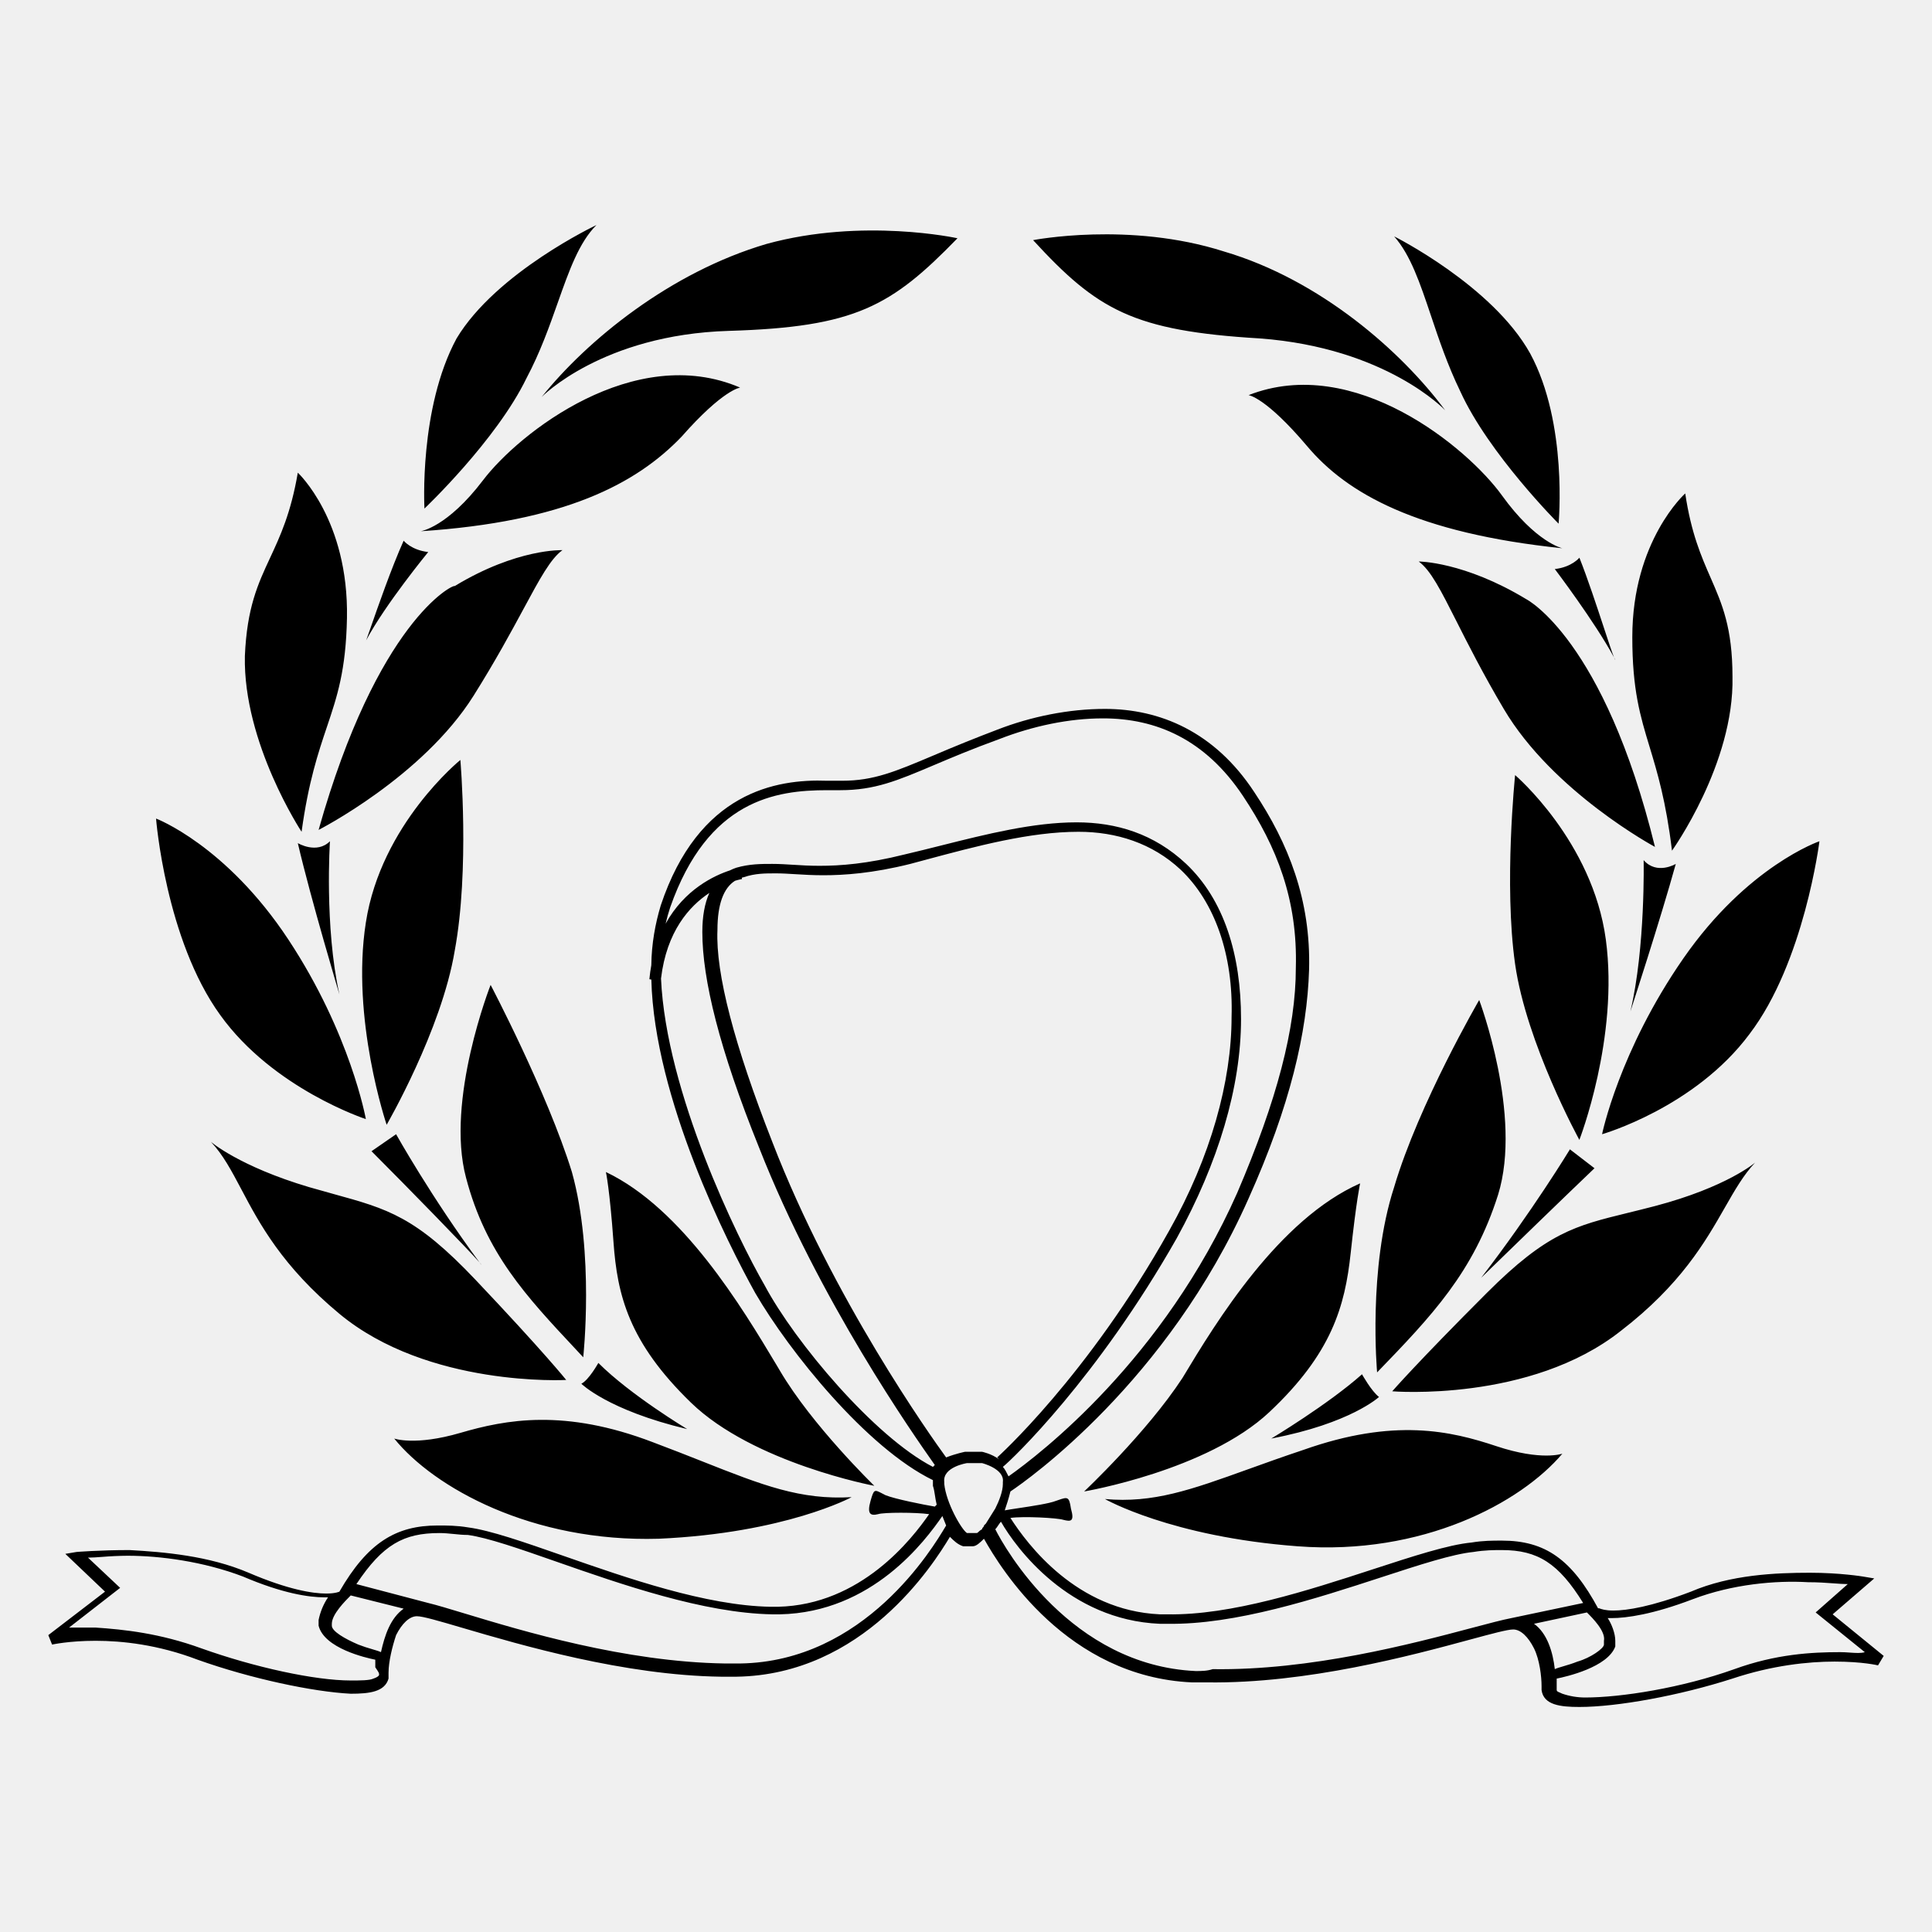
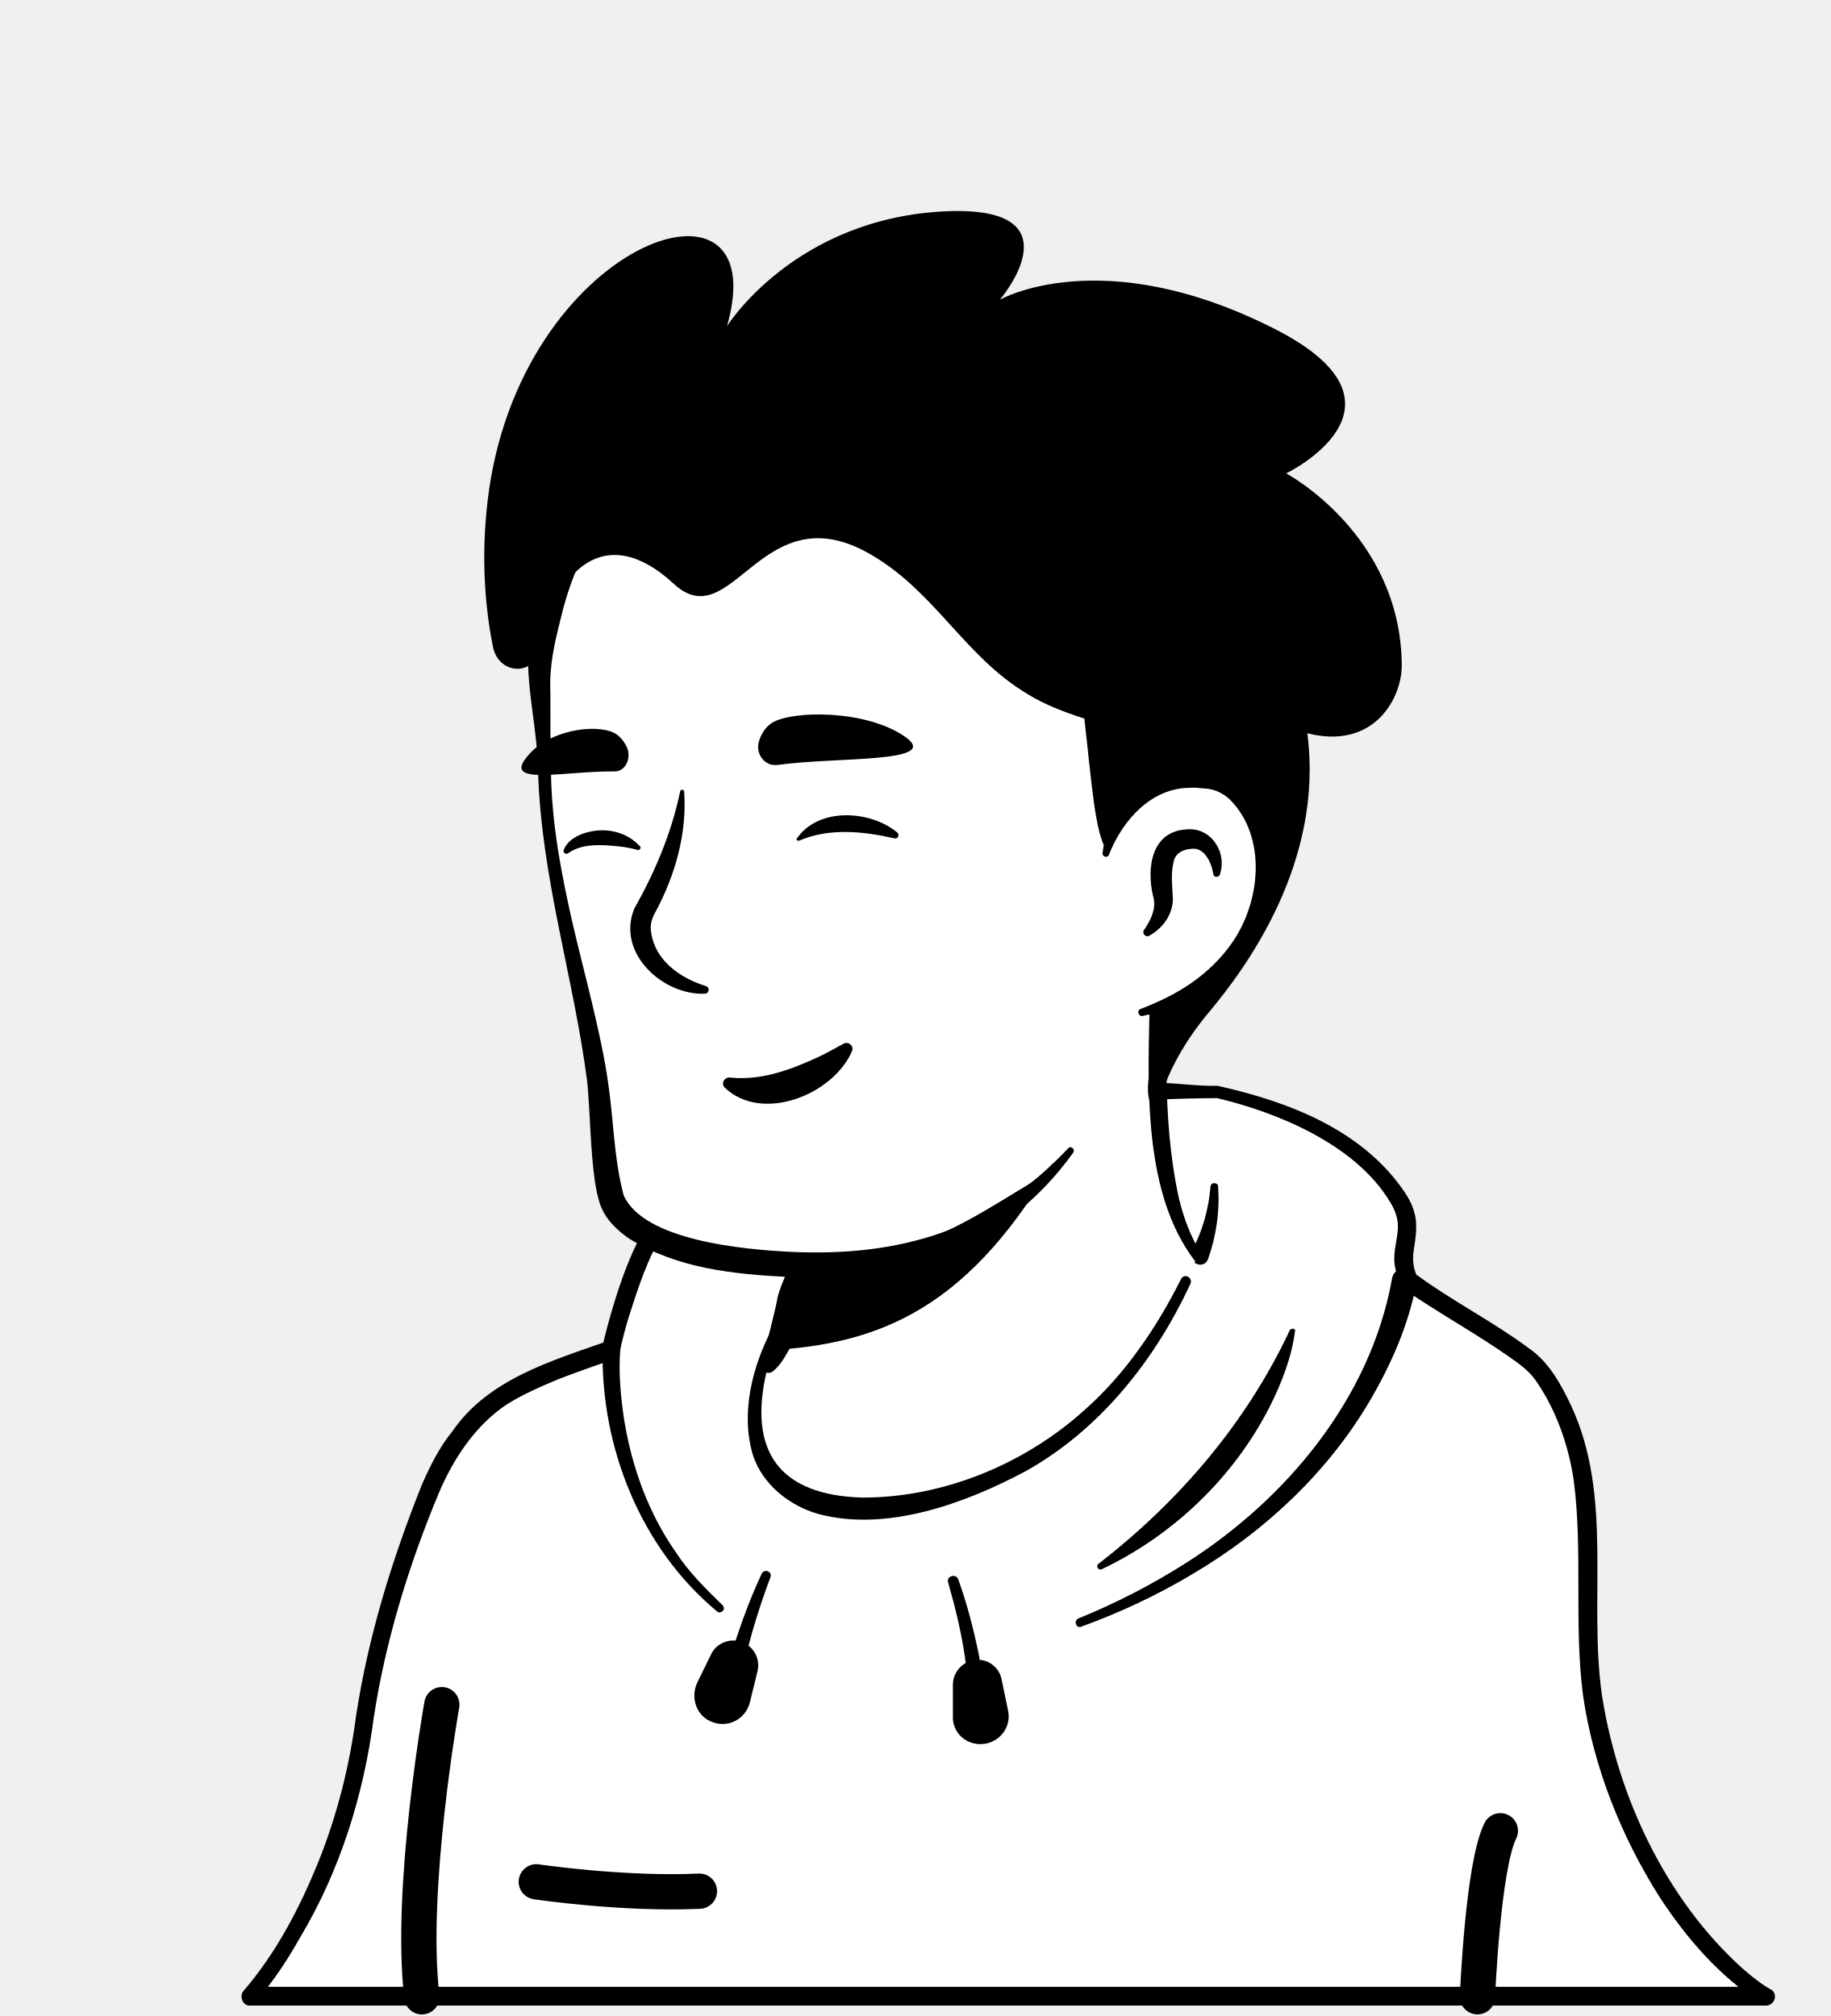
- <svg xmlns="http://www.w3.org/2000/svg" width="115" height="115" viewBox="0 0 115 115" fill="none">
-   <path fill-rule="evenodd" clip-rule="evenodd" d="M31.34 22.508C29.541 26.221 25.265 30.271 25.265 30.271C25.265 30.271 24.927 24.309 27.177 20.146C29.541 16.207 35.503 13.395 35.503 13.395C34.469 14.428 33.881 16.092 33.205 18.004C32.704 19.422 32.155 20.975 31.34 22.508ZM25.04 31.622C25.04 31.622 26.616 31.397 28.753 28.584C30.891 25.771 37.754 20.37 44.055 23.071C44.055 23.071 43.043 23.183 40.567 25.996C37.867 28.809 33.591 31.059 25.04 31.622ZM17.726 28.134C17.726 28.134 20.764 30.946 20.652 36.797C20.591 39.908 20.067 41.465 19.456 43.278C18.941 44.81 18.363 46.524 17.951 49.511C17.951 49.511 14.464 44.223 14.576 39.047C14.699 36.166 15.355 34.755 16.074 33.211C16.674 31.922 17.317 30.541 17.727 28.134L17.726 28.134ZM28.19 41.41C25.152 46.248 18.964 49.399 18.964 49.399C22.452 37.022 26.953 34.772 27.065 34.885C30.778 32.634 33.478 32.747 33.478 32.747C32.772 33.26 32.14 34.432 31.163 36.243C30.427 37.606 29.495 39.332 28.19 41.41ZM27.403 45.235C27.403 45.235 22.678 49.061 21.777 54.912C20.877 60.65 23.015 66.951 23.015 66.951C23.015 66.951 26.278 61.325 27.065 56.599C27.966 51.761 27.403 45.235 27.403 45.235ZM27.74 70.101C26.503 65.488 29.203 58.625 29.203 58.625C29.203 58.625 32.578 65.038 34.041 69.763C35.391 74.602 34.716 80.79 34.716 80.79L34.365 80.414L34.253 80.293C31.313 77.153 28.917 74.592 27.74 70.101ZM23.577 67.513L22.114 68.525C24.232 70.643 27.885 74.387 28.54 75.141L28.64 75.277C28.652 75.277 28.616 75.229 28.54 75.141C25.666 71.252 23.577 67.513 23.577 67.513H23.577ZM36.066 69.763C36.066 69.763 36.291 70.776 36.517 73.927C36.741 77.076 37.416 79.889 41.129 83.49C44.843 87.09 52.043 88.441 52.043 88.441C52.043 88.441 48.33 84.84 46.417 81.578L46.232 81.267L46.229 81.262L46.228 81.26C44.172 77.827 40.647 71.945 36.066 69.763ZM34.604 82.365C35.054 82.14 35.616 81.127 35.616 81.127C37.529 83.04 40.904 85.065 40.904 85.065C36.179 83.94 34.604 82.365 34.604 82.365ZM27.403 85.29C24.703 86.077 23.465 85.628 23.465 85.628C25.828 88.553 31.678 91.816 39.217 91.591C46.755 91.253 50.693 89.116 50.693 89.116C47.639 89.295 45.374 88.399 41.836 87V87L41.834 86.999C40.941 86.646 39.967 86.261 38.879 85.853C33.591 83.827 30.103 84.502 27.403 85.29ZM12.55 67.963C12.55 67.963 14.238 69.426 18.401 70.663C18.916 70.812 19.392 70.943 19.838 71.067L19.839 71.067H19.84H19.841L19.841 71.068C23.094 71.963 24.741 72.418 28.303 76.177C32.353 80.452 33.703 82.14 33.703 82.14C33.703 82.14 25.49 82.59 20.202 78.202C16.788 75.369 15.437 72.817 14.364 70.789C13.774 69.676 13.269 68.721 12.55 67.963ZM19.64 50.074C18.852 50.861 17.727 50.186 17.727 50.186C18.514 53.561 20.202 59.187 20.202 59.187C19.302 55.137 19.64 50.073 19.64 50.073V50.074ZM9.289 48.723C9.289 48.723 13.452 50.299 17.164 55.924C20.877 61.55 21.777 66.613 21.777 66.613C21.777 66.613 16.265 64.813 13.114 60.425C9.851 55.924 9.289 48.724 9.289 48.724V48.723ZM25.49 32.859C24.478 32.747 24.027 32.184 24.027 32.184C23.311 33.775 22.482 36.155 22.058 37.372C21.974 37.619 21.887 37.865 21.797 38.11L21.777 38.147C21.777 38.155 21.784 38.142 21.797 38.11C22.932 35.973 25.49 32.859 25.49 32.859ZM32.24 23.633C32.24 23.633 35.841 19.92 43.379 19.695C50.917 19.47 53.055 18.233 56.993 14.182C56.993 14.182 51.368 12.944 45.63 14.519C39.891 16.207 34.941 20.258 32.24 23.633ZM89.06 86.078C91.761 86.978 92.998 86.528 92.998 86.528C90.523 89.453 84.672 92.604 77.247 92.041C69.708 91.478 65.77 89.228 65.77 89.228C68.641 89.489 70.907 88.674 74.284 87.458H74.285C75.274 87.102 76.36 86.71 77.584 86.303C82.985 84.39 86.36 85.177 89.06 86.078ZM81.072 81.802C81.072 81.802 81.635 82.815 82.084 83.152C82.084 83.152 80.397 84.727 75.671 85.628C75.671 85.628 79.046 83.603 81.072 81.802ZM80.396 74.602C80.734 71.451 80.959 70.439 80.959 70.439C76.121 72.576 72.408 78.652 70.382 82.027C68.245 85.29 64.532 88.778 64.532 88.778C64.532 88.778 71.845 87.54 75.558 84.052C79.271 80.564 80.058 77.752 80.396 74.602ZM94.91 69.538L93.448 68.413C93.448 68.413 91.197 72.126 88.16 76.064C88.135 76.088 88.318 75.911 88.643 75.595L88.647 75.592L88.647 75.591L88.651 75.588L88.652 75.586L88.656 75.582C89.86 74.412 92.972 71.389 94.91 69.538ZM98.511 71.789C102.786 70.663 104.473 69.201 104.473 69.201C103.785 69.928 103.265 70.838 102.666 71.886C101.505 73.917 100.048 76.468 96.485 79.214C91.085 83.49 82.871 82.815 82.871 82.815C82.871 82.815 84.334 81.127 88.497 76.964C92.091 73.371 93.756 72.963 96.894 72.195H96.895C97.392 72.073 97.926 71.942 98.511 71.789ZM88.047 59.525C88.047 59.525 90.635 66.388 89.172 71.114C87.709 75.726 85.234 78.314 81.971 81.69C81.971 81.69 81.409 75.501 82.984 70.663C84.446 65.713 88.047 59.525 88.047 59.525ZM95.585 55.924C94.797 50.074 90.185 46.136 90.185 46.136C90.185 46.136 89.51 52.662 90.185 57.387C90.86 62.113 94.01 67.85 94.01 67.85C94.01 67.85 96.373 61.775 95.585 55.924ZM99.749 51.424C99.749 51.424 98.623 52.099 97.836 51.199C97.836 51.199 97.948 56.374 97.049 60.2C97.049 60.2 98.849 54.686 99.749 51.424ZM100.199 57.049C104.024 51.536 108.3 50.074 108.3 50.074C108.3 50.074 107.4 57.275 104.137 61.55C100.874 65.938 95.361 67.513 95.361 67.513C95.361 67.513 96.374 62.562 100.199 57.049ZM98.511 50.411C98.511 50.411 92.435 47.148 89.51 42.197C88.269 40.097 87.392 38.361 86.7 36.99C85.76 35.13 85.159 33.94 84.447 33.422C84.447 33.422 87.147 33.422 90.86 35.672C90.86 35.672 95.473 38.035 98.511 50.411ZM97.161 37.922C97.161 32.184 100.311 29.371 100.311 29.371C100.664 31.741 101.266 33.117 101.822 34.389C102.507 35.956 103.124 37.366 103.124 40.285C103.236 45.46 99.523 50.636 99.523 50.636C99.167 47.682 98.649 45.973 98.189 44.454C97.632 42.619 97.161 41.062 97.161 37.922ZM94.011 33.197C94.011 33.197 93.561 33.759 92.548 33.872C92.548 33.872 94.912 36.989 96.07 39.125C96.108 39.221 96.135 39.272 96.149 39.272L96.07 39.125C95.957 38.847 95.744 38.2 95.479 37.395L95.479 37.395V37.394C95.055 36.108 94.499 34.419 94.011 33.196V33.197ZM89.398 29.484C91.423 32.297 92.998 32.635 92.998 32.635C84.334 31.734 80.171 29.372 77.808 26.559C75.333 23.633 74.32 23.52 74.32 23.52C80.621 21.046 87.372 26.671 89.398 29.484ZM92.773 31.171C92.773 31.171 88.61 27.008 86.922 23.296C86.164 21.733 85.646 20.189 85.174 18.783C84.524 16.85 83.962 15.177 82.985 14.07C82.985 14.07 88.835 16.995 91.085 21.046C93.336 25.209 92.773 31.171 92.773 31.171ZM74.996 20.145C82.534 20.708 86.022 24.421 86.022 24.421C83.434 20.933 78.596 16.657 72.858 14.97C67.232 13.17 61.494 14.294 61.494 14.294C65.319 18.457 67.457 19.695 74.996 20.145ZM109.087 96.091L111.563 93.954L110.888 93.841C110.888 93.841 109.537 93.616 107.737 93.616C105.711 93.616 103.011 93.728 100.649 94.741C98.286 95.641 96.823 95.866 96.036 95.866C95.548 95.866 95.32 95.78 95.216 95.741C95.152 95.717 95.135 95.711 95.135 95.754C93.561 92.829 91.985 91.703 89.398 91.703H89.397C88.835 91.703 88.272 91.703 87.597 91.816C86.21 91.946 84.122 92.627 81.725 93.409C77.899 94.656 73.287 96.161 69.482 96.091H69.033C64.082 95.866 61.156 91.929 60.144 90.353C60.932 90.24 62.957 90.353 63.294 90.466C63.745 90.578 63.969 90.578 63.745 89.791C63.641 89.067 63.538 89.103 62.999 89.288L62.845 89.341C62.455 89.496 61.42 89.652 60.633 89.77C60.282 89.823 59.98 89.868 59.806 89.903C59.919 89.565 60.032 89.228 60.144 88.778C61.156 88.103 69.482 82.252 74.32 71.338C76.796 65.825 77.808 61.438 77.921 57.724C78.034 53.561 76.683 50.186 74.658 47.148C72.295 43.547 69.033 42.197 65.77 42.197C63.632 42.197 61.382 42.648 59.357 43.435C58.081 43.92 56.816 44.431 55.562 44.968C53.276 45.934 52 46.473 50.13 46.473H49.23C46.193 46.36 41.579 47.148 39.329 53.899C39.005 54.98 38.784 56.166 38.768 57.456C38.72 57.721 38.681 57.998 38.654 58.287L38.77 58.307C38.945 65.388 43.321 74.023 44.955 76.964C46.98 80.452 51.593 86.19 55.531 88.103V88.441C55.592 88.623 55.62 88.806 55.651 89.007C55.677 89.177 55.704 89.359 55.756 89.565L55.643 89.678C54.968 89.565 53.281 89.228 52.718 89.003C52.651 88.969 52.584 88.935 52.518 88.9C52.04 88.652 52.019 88.64 51.818 89.341C51.594 90.128 51.818 90.24 52.268 90.128C52.606 90.016 54.519 90.016 55.306 90.128C54.294 91.591 51.255 95.529 46.305 95.641H45.855C42.017 95.571 37.357 93.943 33.538 92.61C31.2 91.793 29.177 91.087 27.853 90.915C27.178 90.803 26.615 90.803 26.053 90.803C23.577 90.803 21.89 91.816 20.202 94.741C20.202 94.741 19.977 94.854 19.414 94.854C18.627 94.854 17.164 94.629 14.801 93.616C12.438 92.604 9.738 92.378 7.713 92.266C5.913 92.266 4.563 92.378 4.563 92.378L3.888 92.491L6.251 94.741L2.875 97.329L3.1 97.891C3.1 97.891 4.112 97.666 5.687 97.666C7.263 97.666 9.401 97.891 11.763 98.792C14.914 99.916 18.627 100.704 20.877 100.817C22.002 100.817 22.902 100.704 23.127 99.916V99.579C23.127 98.904 23.352 98.004 23.577 97.329C23.915 96.654 24.365 96.204 24.815 96.204C25.169 96.204 26.139 96.489 27.534 96.899C31.017 97.922 37.145 99.724 42.929 99.804H43.83C51.368 99.692 55.531 93.166 56.543 91.478C56.769 91.703 56.993 91.929 57.331 92.041H57.894C58.119 92.041 58.343 91.816 58.569 91.591V91.591C59.581 93.391 63.52 99.804 70.945 100.142H71.845C77.803 100.224 84.056 98.529 87.514 97.592C88.824 97.238 89.733 96.992 90.073 96.992C90.522 96.992 90.972 97.442 91.31 98.117C91.647 98.792 91.76 99.804 91.76 100.367V100.592C91.873 101.492 92.885 101.605 94.01 101.605C96.261 101.605 99.974 100.93 103.124 99.916C105.487 99.129 107.624 98.904 109.199 98.904C110.888 98.904 111.787 99.129 111.787 99.129L112.125 98.566L109.087 96.091ZM39.346 58.246C39.648 65.016 43.89 73.694 45.518 76.514C47.317 79.889 52.043 85.515 55.531 87.315L55.643 87.203L55.542 87.058C54.442 85.494 48.763 77.421 45.18 68.301C42.817 62.45 41.805 58.287 41.805 55.474C41.805 54.553 41.944 53.772 42.223 53.151C41.035 53.937 39.681 55.434 39.346 58.246ZM39.62 54.982C39.699 54.643 39.79 54.317 39.892 54.011C42.142 47.598 46.193 47.035 49.23 47.035H50.017C52.07 47.035 53.404 46.471 55.579 45.549C56.624 45.106 57.863 44.582 59.469 43.998C61.494 43.21 63.632 42.76 65.657 42.76C68.807 42.76 71.733 43.998 73.983 47.373C76.008 50.411 77.246 53.561 77.133 57.612C77.133 61.212 76.008 65.488 73.645 71.001C69.258 80.902 61.944 86.528 60.032 87.878H60.031C59.919 87.653 59.806 87.427 59.694 87.315C60.257 86.865 65.319 82.027 70.045 73.701C72.521 69.201 73.871 64.7 73.871 60.65C73.871 56.824 72.858 53.561 70.608 51.424C68.695 49.624 66.445 48.949 64.082 48.949C61.513 48.949 58.734 49.646 56.022 50.327C55.289 50.511 54.561 50.694 53.844 50.861C51.593 51.424 50.018 51.536 48.78 51.536C48.186 51.536 47.687 51.505 47.214 51.475C46.792 51.449 46.392 51.423 45.967 51.423C45.292 51.423 44.617 51.423 43.829 51.649C43.698 51.692 43.571 51.746 43.448 51.809C42.522 52.113 40.746 52.936 39.62 54.982ZM44.154 52.244C44.195 52.231 44.238 52.22 44.28 52.211C44.955 51.986 45.518 51.986 46.193 51.986C46.551 51.986 46.933 52.009 47.349 52.035C47.847 52.066 48.393 52.098 49.005 52.098C50.243 52.098 51.931 51.986 54.181 51.424L55.012 51.201C58.126 50.365 61.302 49.511 64.195 49.511C66.445 49.511 68.583 50.186 70.27 51.761C72.295 53.674 73.421 56.824 73.308 60.537C73.308 64.362 72.07 68.863 69.595 73.251C64.757 81.914 59.357 86.752 59.357 86.752L59.469 86.865C59.019 86.528 58.456 86.415 58.456 86.415H57.444C57.444 86.415 56.881 86.528 56.318 86.752C55.419 85.515 49.568 77.302 45.967 67.963C43.717 62.225 42.592 57.95 42.705 55.361C42.705 53.815 43.073 52.857 43.749 52.428C44.009 52.349 44.167 52.324 44.167 52.324L44.154 52.244ZM22.565 99.692C22.565 99.692 22.565 99.804 22.227 99.916C22.002 100.029 21.439 100.029 20.878 100.029H20.877C18.739 100.029 15.139 99.242 11.989 98.117C9.513 97.216 7.376 96.992 5.688 96.879H4.112L7.151 94.516L5.238 92.716C5.478 92.716 5.759 92.696 6.082 92.672C6.587 92.63 7.093 92.607 7.6 92.604C9.513 92.604 12.101 92.941 14.463 93.841C16.827 94.854 18.402 95.079 19.302 95.079H19.526C19.252 95.487 19.061 95.946 18.964 96.429V96.767C19.302 98.117 21.777 98.679 22.339 98.792V99.242C22.565 99.579 22.565 99.579 22.565 99.692ZM22.677 98.342C22.572 98.289 22.392 98.236 22.174 98.172C21.887 98.092 21.605 97.998 21.327 97.891C20.54 97.554 19.752 97.104 19.752 96.767V96.654C19.752 96.091 20.54 95.304 20.877 94.966L24.027 95.754C23.24 96.316 22.902 97.329 22.677 98.342ZM44.055 99.017H43.154C37.196 98.927 31.098 97.082 27.636 96.034C26.717 95.756 25.985 95.534 25.49 95.416L21.214 94.291C22.79 91.929 24.027 91.253 26.165 91.253C26.446 91.253 26.727 91.281 27.008 91.309C27.29 91.338 27.571 91.366 27.852 91.366C29.036 91.529 30.902 92.181 33.105 92.951C36.972 94.303 41.881 96.02 45.967 96.091H46.417C51.93 95.979 55.08 91.703 56.093 90.24L56.318 90.803L56.283 90.862C55.511 92.152 51.471 98.906 44.054 99.017H44.055ZM58.119 91.253H57.556C57.219 91.028 56.318 89.453 56.206 88.328V88.215C56.094 87.315 57.556 87.09 57.556 87.09H58.456C58.456 87.09 59.806 87.428 59.694 88.215V88.328C59.694 88.778 59.469 89.341 59.244 89.791L58.682 90.691L58.569 90.803C58.569 90.86 58.541 90.887 58.513 90.915C58.484 90.944 58.456 90.972 58.456 91.028C58.344 91.085 58.288 91.141 58.245 91.183C58.203 91.225 58.175 91.253 58.119 91.253ZM71.17 99.467C63.745 99.129 59.806 92.153 59.244 91.028C59.3 90.972 59.357 90.888 59.413 90.803C59.469 90.719 59.525 90.634 59.581 90.578C60.481 92.153 63.632 96.429 69.033 96.654H69.482C73.52 96.725 78.36 95.146 82.234 93.882C84.513 93.138 86.459 92.504 87.71 92.378C88.384 92.266 88.947 92.266 89.397 92.266H89.398C91.535 92.266 92.773 93.053 94.236 95.416L89.96 96.316C89.43 96.417 88.623 96.632 87.603 96.902C84.08 97.837 78.03 99.442 72.183 99.354C71.846 99.467 71.508 99.467 71.171 99.467H71.17ZM91.31 96.654L94.46 95.979C94.798 96.316 95.586 97.104 95.473 97.666V97.891C95.473 98.117 94.685 98.679 93.898 98.904C93.599 99.023 93.3 99.112 93.052 99.184C92.833 99.249 92.653 99.301 92.548 99.354C92.435 98.342 92.098 97.216 91.31 96.654ZM109.537 98.342C107.849 98.342 105.711 98.454 103.237 99.354C100.086 100.479 96.486 101.042 94.348 101.042C93.888 101.041 93.432 100.965 92.998 100.817C92.932 100.784 92.876 100.761 92.829 100.741C92.716 100.694 92.66 100.671 92.66 100.592V99.916C93.223 99.804 95.698 99.242 96.148 98.004V97.666C96.148 97.216 95.923 96.654 95.698 96.316H95.923C96.823 96.316 98.399 96.091 100.761 95.191C103.124 94.291 105.712 94.066 107.624 94.179C108.205 94.179 108.711 94.215 109.144 94.247C109.466 94.271 109.747 94.291 109.987 94.291L108.075 95.979L111 98.342C110.78 98.415 110.466 98.393 110.118 98.369C109.924 98.353 109.731 98.344 109.537 98.342Z" fill="black" />
+ <svg xmlns="http://www.w3.org/2000/svg" width="266" height="293" viewBox="0 0 266 293" fill="none">
+   <path d="M53.03 249.454C54.65 236.836 61.812 215.608 66.16 209.896C70.934 203.672 72.895 201.712 88.838 196.341C89.691 192.078 92.845 181.336 96.596 176.817C102.309 168.207 117.91 166.246 122.6 167.269C122.6 167.269 147.835 158.402 176.908 158.402C186.115 160.448 196.772 164.626 202.57 173.407C206.492 179.204 202.058 181.08 204.019 186.366C204.531 187.73 216.467 194.55 221.326 198.642C223.543 200.433 226.015 204.951 227.72 210.834C231.131 222.855 227.465 239.479 231.728 253.973C239.912 281.936 256.537 290.291 256.537 290.291H36.235C36.405 290.206 49.535 276.053 53.03 249.454Z" fill="white" />
+   <path d="M54.308 249.624C56.014 238.456 59.424 227.373 63.772 216.972C65.903 211.942 69.143 207.082 73.662 204.098C75.963 202.649 78.521 201.541 81.164 200.432C83.807 199.409 86.535 198.472 89.178 197.534C89.605 197.363 89.945 197.022 90.031 196.596C90.372 194.891 90.798 193.271 91.31 191.566C93.526 184.66 95.913 176.987 102.393 172.98C107.338 169.997 113.22 168.547 118.933 168.291C120.041 168.291 121.235 168.291 122.258 168.462H122.599C122.684 168.462 122.854 168.462 122.94 168.377C127.032 166.416 131.551 165.222 135.984 164.029C149.284 160.96 163.181 159.681 176.822 159.596C185.177 161.556 196.857 166.16 201.972 174.686C202.825 176.05 203.251 177.414 203.081 178.948C202.91 180.653 202.313 182.529 202.74 184.319C202.91 185.087 203.081 185.939 203.422 186.621C204.104 187.559 205.212 188.156 206.065 188.753C210.498 191.651 215.016 194.209 219.279 197.193C220.729 198.216 222.093 199.154 223.116 200.603C226.1 204.866 227.89 209.981 228.657 215.096C230.022 225.497 228.657 236.069 230.022 246.47C231.556 256.871 235.563 266.931 241.19 275.797C245.112 281.765 249.886 287.307 255.939 291.143L256.536 288.756H36.234L37.172 290.887C39.73 287.989 41.776 284.834 43.651 281.509C49.449 271.79 52.859 260.793 54.308 249.624ZM51.751 249.283C50.813 256.53 49.023 263.691 46.294 270.512C43.566 277.247 40.156 283.811 35.382 289.353C34.7 290.12 35.296 291.569 36.319 291.484H256.622C257.304 291.484 257.9 290.887 257.9 290.205C257.9 289.694 257.645 289.268 257.218 289.097C255.854 288.33 254.49 287.221 253.211 286.113C242.043 276.053 235.052 261.134 232.75 246.299C230.789 232.403 234.455 217.398 228.231 204.184C226.782 201.114 224.991 197.875 222.093 195.914C216.807 191.992 211.009 189.094 205.809 185.257C205.724 185.257 205.724 185.172 205.724 185.172C205.809 185.257 205.894 185.428 205.894 185.513C205.383 184.319 205.212 183.296 205.383 181.932C205.638 180.227 206.065 177.925 205.468 176.135C205.212 175.112 204.7 174.174 204.189 173.407C198.05 164.199 187.223 160.107 176.907 157.805C174.008 157.89 171.024 157.379 168.126 157.379C164.118 157.379 160.026 157.976 156.019 158.487C144.51 160.278 133.426 163.347 122.087 165.819L122.854 165.734C120.212 165.222 117.739 165.478 115.181 165.819C98.812 168.291 93.27 175.453 88.837 190.713C88.326 192.418 87.899 194.124 87.473 195.914L88.326 194.891C80.141 197.79 70.933 200.432 65.733 208.02C63.857 210.322 62.493 213.05 61.299 215.778C56.951 226.691 53.541 237.689 51.751 249.283Z" fill="black" />
+   <path d="M187.393 193.356C181.084 206.826 171.28 218.251 159.6 227.288C159.173 227.629 159.6 228.311 160.111 228.055C170.512 223.11 179.294 214.67 184.494 204.439C186.2 201.029 187.649 197.363 188.16 193.527C188.331 193.101 187.649 192.93 187.393 193.356Z" fill="black" />
+   <path d="M87.558 196.171C87.302 210.408 93.099 224.987 104.182 234.194C104.438 234.45 104.779 234.365 105.035 234.109C105.291 233.853 105.206 233.512 104.95 233.257C102.477 230.869 100.005 228.397 98.129 225.498C94.207 219.872 91.82 213.222 90.712 206.487C90.2 203.162 89.859 199.581 90.115 196.256C90.2 194.636 87.643 194.466 87.558 196.171Z" fill="black" />
+   <path d="M137.774 230.015C139.735 236.92 141.355 244.423 140.417 251.584C140.162 253.204 142.634 253.63 142.975 251.925C143.401 248.003 142.89 244.167 142.208 240.416C141.44 236.664 140.503 233.084 139.224 229.503C138.883 228.651 137.433 229.077 137.774 230.015Z" fill="black" />
+   <path d="M110.663 228.738C107.849 234.791 105.888 241.1 104.354 247.494C104.183 248.176 104.609 248.858 105.291 249.028C105.974 249.199 106.656 248.773 106.826 248.09C107.679 243.316 108.787 238.542 110.322 233.853C110.833 232.318 111.345 230.784 111.941 229.249C112.283 228.482 111.089 227.885 110.663 228.738Z" fill="black" />
+   <path d="M202.227 186.025C199.073 203.246 186.966 217.825 172.387 227.117C167.443 230.272 162.157 233 156.7 235.216C156.359 235.387 156.189 235.728 156.359 236.069C156.444 236.41 156.871 236.581 157.127 236.41C162.753 234.364 168.21 231.806 173.325 228.737C183.726 222.599 192.849 214.073 198.987 203.672C202.142 198.301 204.614 192.675 205.808 186.536C205.978 185.513 205.296 184.575 204.273 184.405C203.335 184.149 202.312 184.916 202.227 186.025Z" fill="black" />
+   <path d="M142.891 253.462C145.278 253.206 146.983 250.99 146.471 248.603L145.534 244.084C145.193 242.294 143.487 241.015 141.697 241.271C139.907 241.441 138.457 242.976 138.457 244.852V249.455C138.372 251.842 140.418 253.718 142.891 253.462Z" fill="black" />
+   <path d="M103.587 250.307C105.888 251.16 108.361 249.796 108.958 247.409L110.066 242.89C110.492 241.1 109.554 239.309 107.764 238.627C106.059 238.031 104.098 238.798 103.331 240.418L101.285 244.595C100.262 246.897 101.285 249.54 103.587 250.307Z" fill="black" />
+   <path d="M214.675 290.205C214.675 290.205 215.442 271.193 218 266.078" stroke="black" stroke-width="5.126" stroke-miterlimit="10" stroke-linecap="round" stroke-linejoin="round" />
+   <path d="M64.197 247.75C64.197 247.75 59.423 274.52 61.299 290.207" stroke="black" stroke-width="5.126" stroke-miterlimit="10" stroke-linecap="round" stroke-linejoin="round" />
+   <path d="M77.924 273.496C77.924 273.496 90.542 275.372 101.625 274.86" stroke="black" stroke-width="5.126" stroke-miterlimit="10" stroke-linecap="round" stroke-linejoin="round" />
+   <path d="M175.543 182.955C176.737 179.545 177.248 176.049 176.992 172.469C176.992 172.128 176.737 171.957 176.396 171.957C176.14 171.957 175.884 172.213 175.884 172.469C175.628 175.708 174.69 179.033 173.156 181.847C172.388 183.552 174.946 184.66 175.543 182.955Z" fill="black" />
+   <path d="M117.91 187.475C120.297 182.104 126.179 179.376 131.38 177.5C134.62 176.477 138.201 175.71 141.611 175.198C149.881 173.919 161.561 171.959 169.831 171.106C169.916 171.106 169.916 170.935 169.831 170.935C167.443 170.68 165.056 170.68 162.669 170.68C155.508 170.85 148.346 171.617 141.27 172.726C134.193 173.834 126.606 175.965 121.235 181.081C119.529 182.871 117.995 184.917 117.568 187.39C117.483 187.645 117.824 187.731 117.91 187.475Z" fill="black" />
+   <path d="M109.982 209.386C111.772 218.168 123.367 223.453 142.891 215.525C163.182 207.34 171.963 187.817 174.18 182.02C162.159 159.512 170.514 143.911 170.514 143.911C142.805 141.524 118.593 173.92 118.593 173.92L114.841 189.948C114.5 191.312 113.818 192.506 112.795 193.358C111.005 196.513 108.873 203.76 109.982 209.386Z" fill="white" />
+   <path d="M174.605 182.277C172.985 179.805 171.962 176.906 171.28 174.093C170.001 168.21 169.575 162.242 169.489 156.275V154.058C169.745 151.841 170.512 149.539 171.365 147.493C172.473 144.765 168.466 143.06 167.187 145.788C167.017 146.129 167.017 146.726 167.017 147.067C166.761 158.662 166.25 173.581 173.582 183.215C174.093 183.726 175.116 182.959 174.605 182.277Z" fill="black" />
+   <path d="M117.654 173.752C116.375 174.519 115.949 175.542 115.778 176.565C115.267 178.611 115.437 180.828 114.926 182.959C114.499 185.005 113.221 186.966 112.88 189.097C112.453 191.314 111.174 196.003 110.663 198.305C110.492 198.816 110.833 199.413 111.43 199.498C111.771 199.584 112.027 199.498 112.283 199.328C113.391 198.39 113.903 197.452 114.585 196.259C115.693 194.213 116.46 192.337 117.142 190.035C117.739 187.989 117.483 185.773 117.995 183.641C118.421 181.595 119.615 179.634 120.041 177.503C120.297 176.48 120.382 175.371 119.615 174.093C119.103 173.581 118.251 173.411 117.654 173.752Z" fill="black" />
+   <path d="M111.516 196.255C127.8 195.403 141.1 190.288 154.059 167.184C143.146 176.817 130.272 180.483 116.716 182.188L114.926 190.032C114.585 191.396 112.539 195.403 111.516 196.255Z" fill="black" />
+   <path d="M112.197 193.103C109.298 198.56 107.593 205.38 109.383 211.433C110.748 215.696 114.669 218.85 118.932 220.044C128.822 222.687 140.246 218.509 149.028 213.82C159.855 207.767 167.869 197.622 172.985 186.539C173.326 185.686 172.132 185.004 171.621 185.857C169.83 189.437 167.784 192.933 165.482 196.087C163.18 199.327 160.537 202.311 157.553 204.954C148.857 212.797 137.092 217.657 125.326 217.657C113.22 217.316 108.616 210.921 111.43 199.156C111.856 197.281 112.538 195.32 113.476 193.7C113.987 193.018 112.708 192.251 112.197 193.103Z" fill="black" />
+   <path d="M79.203 90.712C77.669 97.873 78.862 102.647 79.544 122.426C87.388 155.164 86.791 173.323 91.139 177.671C94.549 181.081 114.926 185.515 130.016 181.678C137.689 179.717 144.169 175.284 149.454 172.13C156.104 168.123 161.135 155.079 165.909 147.15C169.66 140.927 170.087 149.111 174.946 143.74C181.681 136.408 189.781 121.659 185.774 95.571C179.294 53.285 145.788 48.34 120.979 53.029C96.084 57.718 83.296 71.871 79.203 90.712Z" fill="white" />
+   <path d="M170.768 151.241C173.752 146.296 178.015 142.204 180.743 137.089C189.013 121.573 190.718 102.731 185.944 85.851C175.969 49.874 139.82 44.588 108.446 55.16C90.883 61.127 78.521 75.962 76.731 94.632C76.56 100.6 78.095 106.142 78.18 112.024C78.606 127.54 83.466 142.46 85.341 157.38C85.768 162.069 85.768 167.013 86.45 171.788C86.62 172.811 86.791 173.748 87.132 174.857C87.899 177.159 89.604 178.778 91.48 180.057C98.556 184.405 106.57 185.173 114.584 185.599C131.295 186.281 145.959 181.421 155.934 167.525C156.275 167.013 155.593 166.417 155.166 166.928C143.998 178.864 130.613 182.7 114.755 181.933C108.02 181.592 93.611 180.313 90.627 173.748C89.178 168.377 89.178 162.751 88.326 157.124C87.388 150.474 84.83 141.181 83.295 134.617C81.59 127.199 80.141 119.697 80.056 112.109C79.97 108.273 79.97 104.437 79.97 100.6C79.8 96.764 80.567 93.439 81.505 89.773C84.915 75.194 95.402 63.088 109.554 57.717C123.451 52.346 139.564 50.982 153.802 55.671C168.296 60.275 178.186 72.722 181.937 87.215C183.898 94.376 184.921 101.879 185.432 109.296C185.859 116.798 185.091 124.471 182.107 131.462C179.976 136.748 176.48 141.352 172.388 145.188L168.381 149.366C166.505 151.071 169.404 153.287 170.768 151.241Z" fill="black" />
+   <path d="M160.709 124.131C160.709 124.131 163.352 111.343 175.799 112.878C186.542 114.242 190.293 139.989 165.91 147.15" fill="white" />
+   <path d="M167.018 135.981C168.978 134.872 170.343 132.997 170.428 130.695C170.343 128.99 170.087 127.029 170.513 125.324C170.769 123.704 172.474 123.278 173.753 123.363C175.117 123.619 175.969 125.324 176.225 126.688C176.225 126.773 176.311 127.029 176.311 127.114C176.396 127.54 177.078 127.54 177.248 127.114C178.357 123.789 175.884 120.123 172.303 120.55C167.273 120.891 166.591 126.176 167.529 130.183C168.041 131.888 167.359 133.423 166.421 134.872L166.25 135.128C165.824 135.64 166.506 136.322 167.018 135.981Z" fill="black" />
+   <path d="M98.812 115.093C97.534 121.146 95.147 126.773 92.162 132.059C89.52 138.538 96.34 144.676 102.393 144.421C103.075 144.421 103.161 143.483 102.564 143.312C98.727 142.119 95.232 139.561 94.635 135.639C94.379 134.446 94.72 133.423 95.317 132.4C98.13 127.114 99.836 121.061 99.409 115.093C99.409 114.667 98.812 114.667 98.812 115.093Z" fill="black" />
+   <path d="M161.135 124.217C163.096 119.187 167.358 114.412 173.071 114.498C173.582 114.412 174.435 114.583 174.946 114.583C176.396 114.668 177.589 115.18 178.697 116.203C184.154 121.659 183.216 131.293 178.783 137.346C177.248 139.477 175.287 141.353 173.071 142.887C170.854 144.422 168.381 145.616 165.738 146.639C165.142 146.809 165.397 147.747 165.994 147.662C171.706 146.468 177.163 143.655 180.914 138.966C186.712 131.975 187.905 120.295 180.999 113.475C179.465 112.111 177.333 111.088 175.202 111.088C174.52 111.088 173.497 110.917 172.815 111.088C169.234 111.258 165.824 113.048 163.607 115.862C161.646 118.249 160.538 121.148 160.197 124.046C160.197 124.558 160.964 124.728 161.135 124.217Z" fill="black" />
+   <path d="M70.849 72.809C75.282 34.956 112.88 22.167 105.634 47.403C105.634 47.403 115.523 31.545 137.775 30.693C156.873 30.011 145.278 43.566 145.278 43.566C145.278 43.566 160.112 35.041 185.263 47.829C207.174 58.997 186.883 68.802 186.883 68.802C186.883 68.802 203.423 77.583 203.678 96.509C203.764 101.454 199.671 109.042 189.952 106.569C192.425 125.411 180.915 140.842 175.629 147.15C168.809 155.335 168.212 161.558 168.212 161.558C164.716 159.598 168.809 150.816 168.723 146.213C190.037 138.028 186.201 114.242 175.8 112.878C164.887 111.514 161.477 121.233 160.88 123.62C159.089 121.489 158.578 113.219 157.555 104.438C154.4 103.415 151.587 102.307 149.285 100.857C140.248 95.486 135.985 86.194 126.777 80.737C110.664 71.103 106.486 92.843 97.875 84.829C87.9 75.622 80.654 82.954 78.437 94.293C77.584 98.385 72.384 98.044 71.616 93.952C70.423 87.984 69.911 80.823 70.849 72.809Z" fill="black" />
+   <path d="M112.966 111.177C111.09 111.433 109.641 109.472 110.323 107.597C110.664 106.574 111.261 105.636 112.199 105.039C115.098 103.249 125.925 103.078 131.637 107.17C136.753 110.922 121.492 109.984 112.966 111.177Z" fill="black" />
+   <path d="M89.35 112.116C90.884 112.116 91.822 110.155 91.055 108.535C90.629 107.683 90.032 106.915 89.179 106.489C86.536 105.21 79.46 105.977 76.306 110.325C73.492 114.162 82.273 112.031 89.35 112.116Z" fill="black" />
+   <path d="M116.12 122.177C120.468 120.301 125.413 120.813 129.931 121.836C130.443 122.006 130.784 121.324 130.358 120.983C126.436 117.744 119.019 117.317 115.864 121.751C115.608 121.921 115.779 122.262 116.12 122.177Z" fill="black" />
+   <path d="M82.616 123.965C84.662 122.516 87.646 122.772 90.033 123.028C90.886 123.113 91.738 123.283 92.676 123.539C92.932 123.624 93.188 123.198 93.017 123.028L92.847 122.857C90.715 120.64 87.39 120.129 84.491 121.237C83.468 121.664 82.445 122.26 81.934 123.454C81.678 123.88 82.275 124.306 82.616 123.965Z" fill="black" />
+   <path d="M105.293 158.066C110.749 163.267 121.065 159.089 123.793 152.781C124.134 152.013 123.282 151.331 122.6 151.672C121.151 152.44 119.872 153.207 118.508 153.804C114.586 155.594 110.493 157.043 106.145 156.617C105.293 156.446 104.696 157.47 105.293 158.066Z" fill="black" />
</svg>
